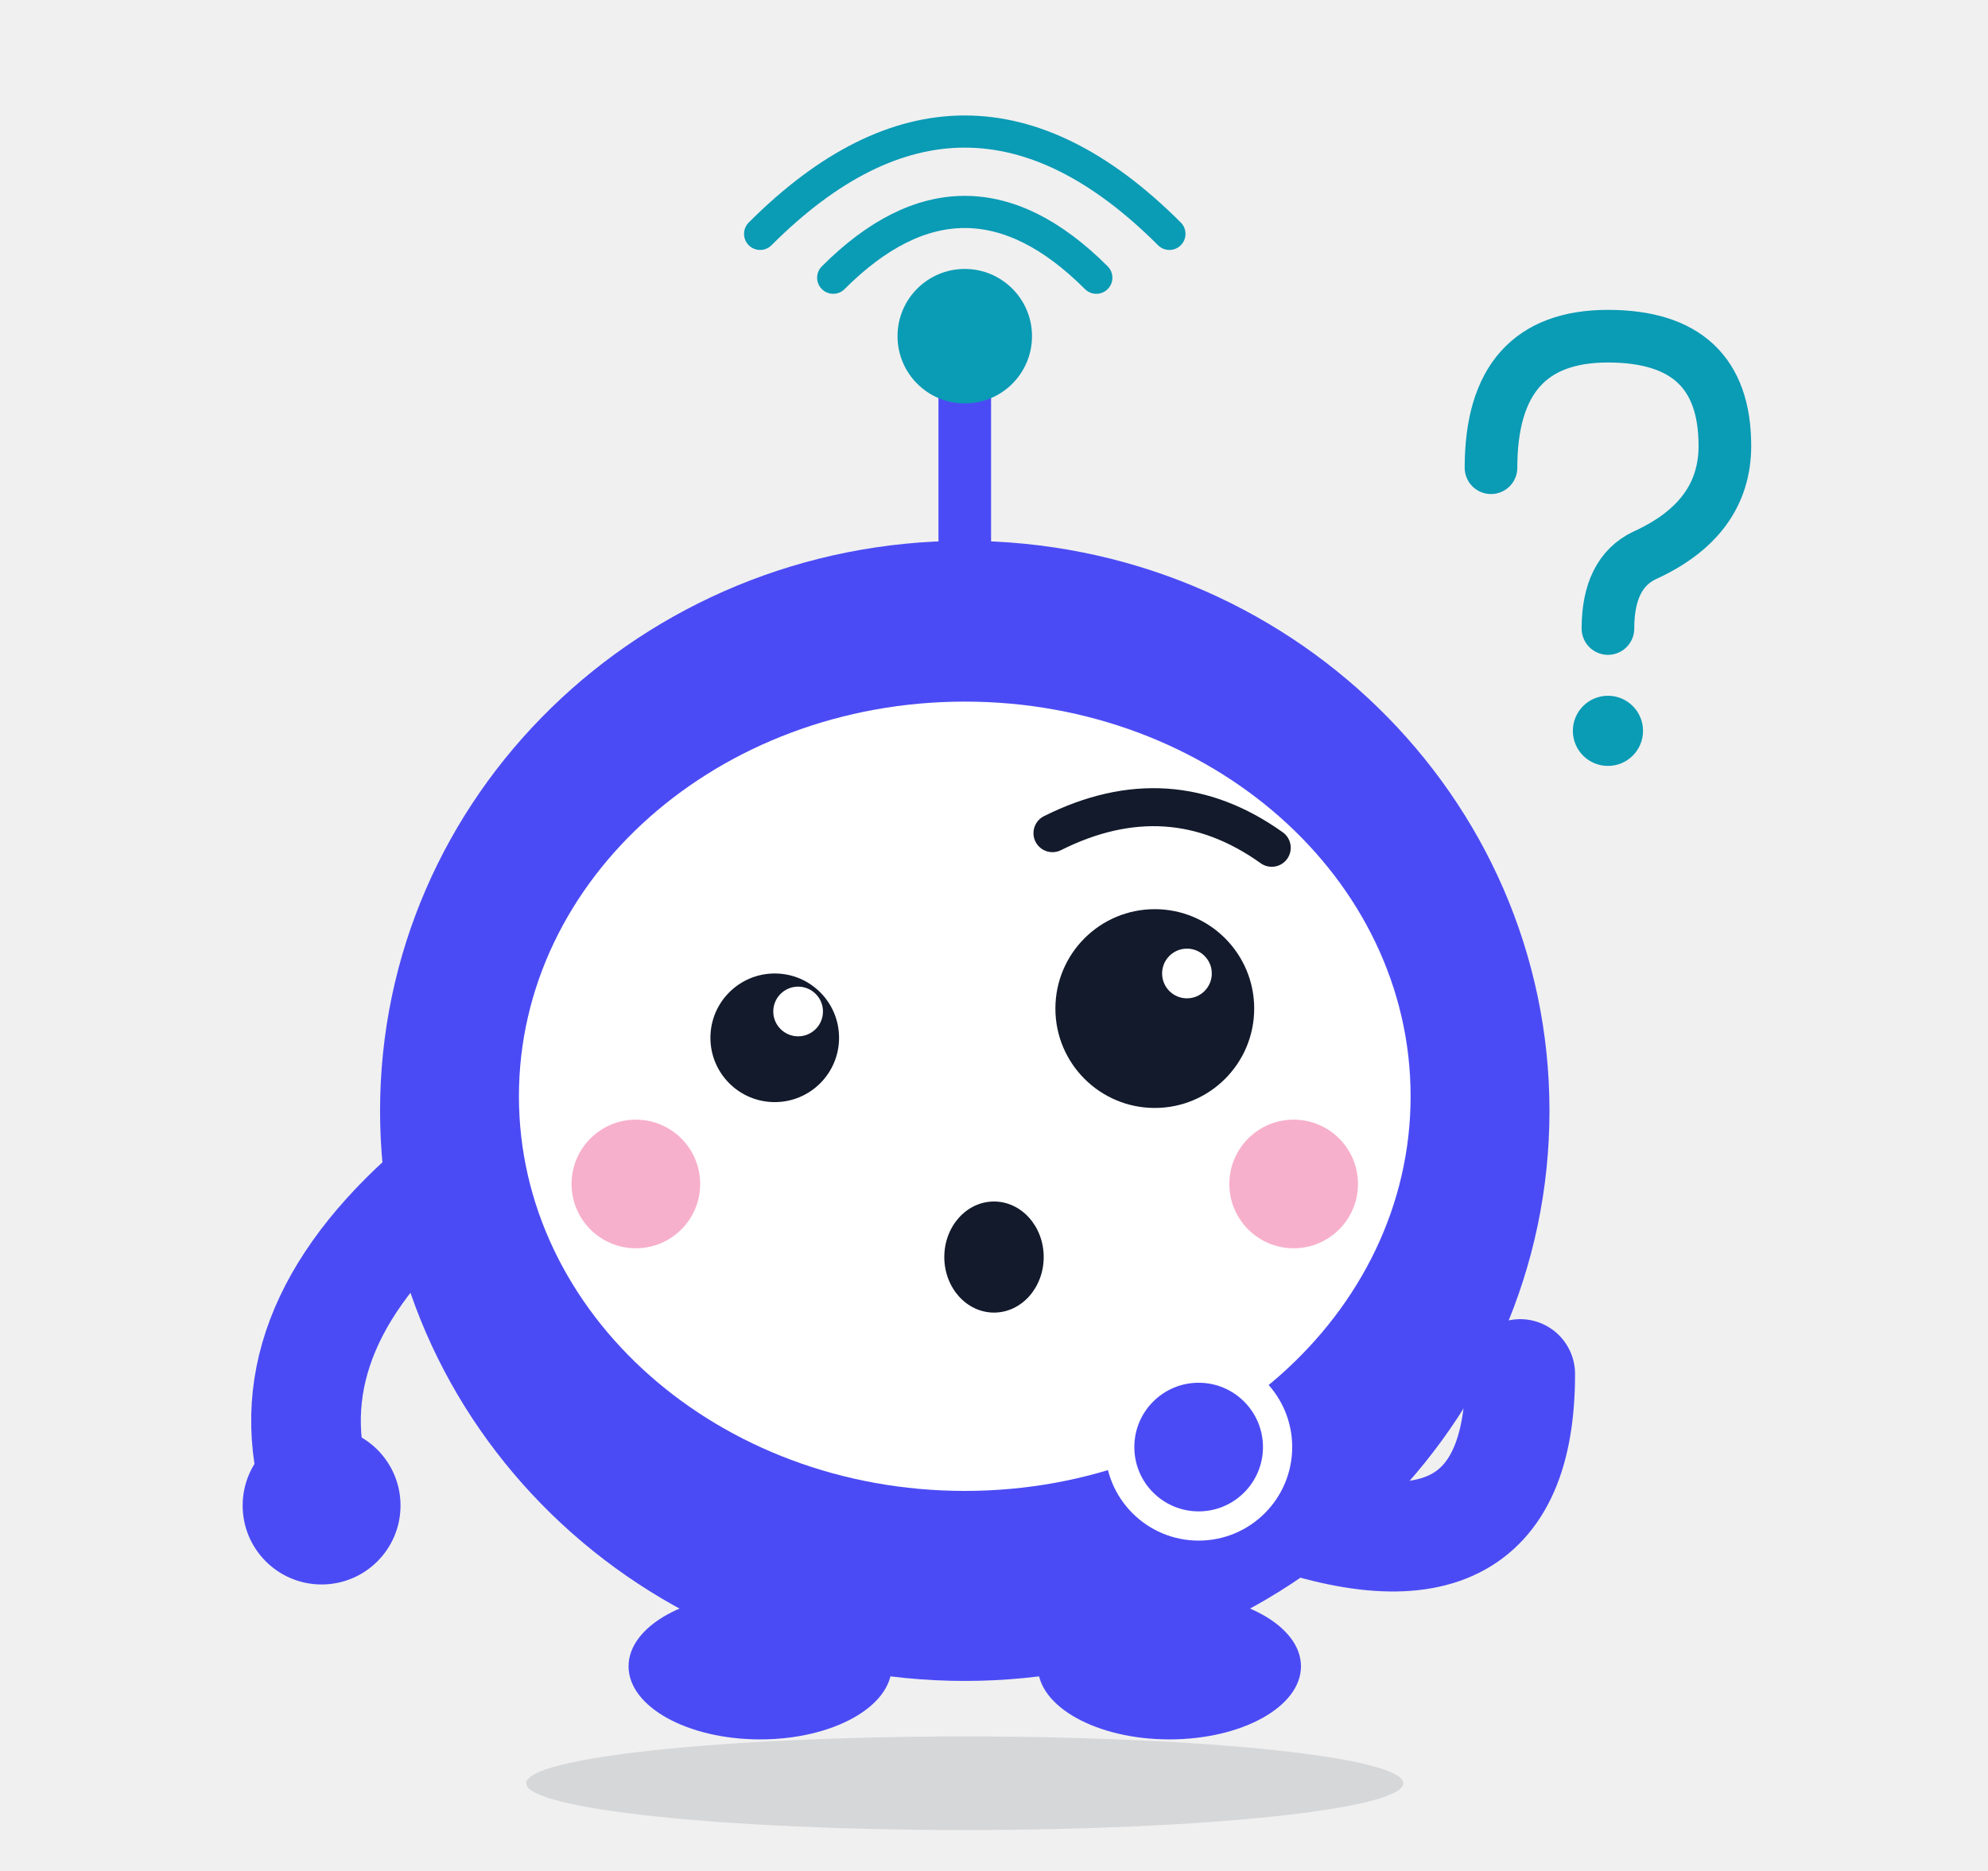
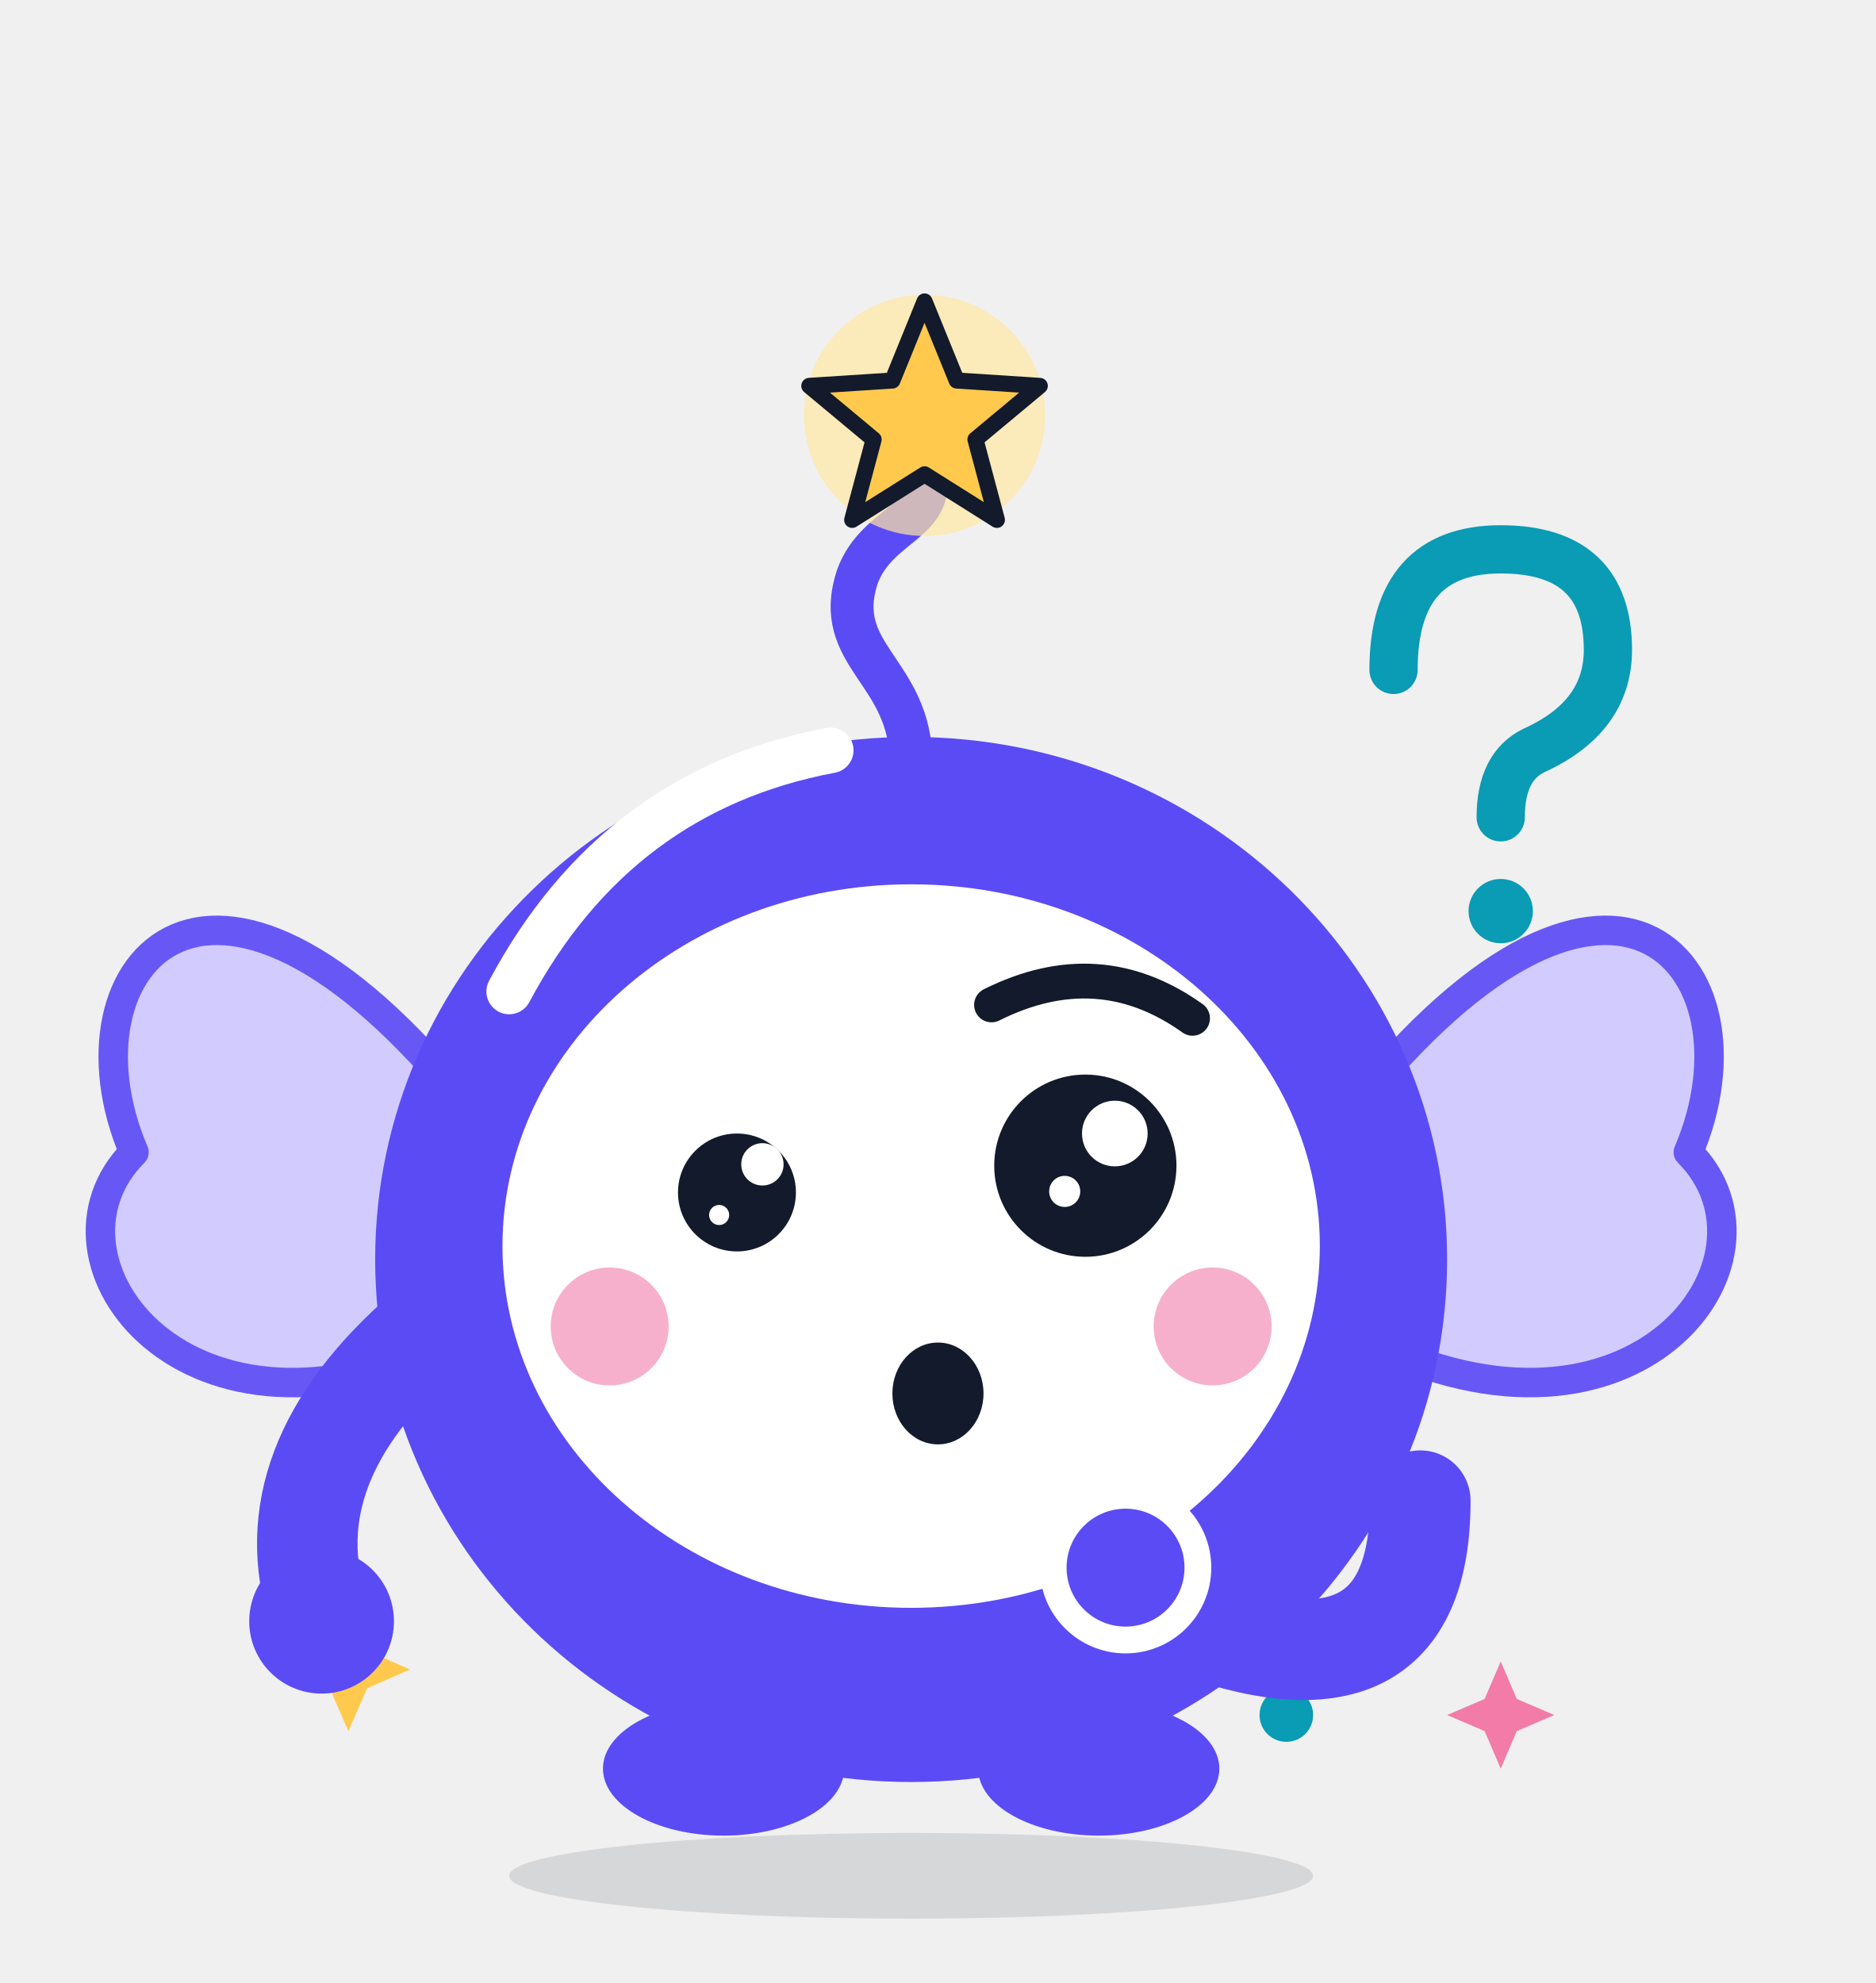
- <svg xmlns="http://www.w3.org/2000/svg" viewBox="-6 -10 136 128" width="272" height="256" role="img" aria-labelledby="t">
-   <style>.rd-all{transform-box:fill-box;transform-origin:50% 100%;animation:rd-float 2.4s ease-in-out infinite}
+ <svg xmlns="http://www.w3.org/2000/svg" viewBox="-8 -28 140 148" width="280" height="296" role="img" aria-labelledby="t">
+   <style>.rd-wingL{transform-box:fill-box;transform-origin:100% 70%;animation:rd-flapL .38s ease-in-out infinite alternate}
+ .rd-wingR{transform-box:fill-box;transform-origin:0% 70%;animation:rd-flapR .38s ease-in-out infinite alternate}
+ .rd-star{transform-box:fill-box;transform-origin:center;animation:rd-star 2.2s ease-in-out infinite}
+ .rd-dust{transform-box:fill-box;transform-origin:center;animation:rd-dust 3s ease-in infinite}.rd-dust.b{animation-delay:1s}.rd-dust.c{animation-delay:2s}
+ .rd-shine{animation:rd-shine 3s ease-in-out infinite}
+ .rd-all{transform-box:fill-box;transform-origin:50% 100%;animation:rd-float 2.4s ease-in-out infinite}
.rd-look{animation:rd-look 5s ease-in-out infinite}
.rd-swing{transform-box:fill-box;transform-origin:100% 0%;animation:rd-swing 1.6s ease-in-out infinite alternate}
.rd-tip{transform-box:fill-box;transform-origin:center;animation:rd-tip 1.2s ease-in-out infinite alternate}
.rd-cheek{animation:rd-cheek 2.4s ease-in-out infinite}
- .rd-look,.rd-eyes,.rd-mouth-t,.rd-wave,.rd-bulb,.rd-ping,.rd-spark,.rd-dot,.rd-drop,.rd-sym,.rd-armL,.rd-armR,.rd-q{transform-box:fill-box;transform-origin:center}
+ .rd-dust,.rd-look,.rd-eyes,.rd-mouth-t,.rd-wave,.rd-bulb,.rd-ping,.rd-spark,.rd-dot,.rd-drop,.rd-sym,.rd-armL,.rd-armR,.rd-q{transform-box:fill-box;transform-origin:center}
.rd-eyes{animation:rd-blink 3.2s infinite}
.rd-ping{animation:rd-ping 2.4s ease-out infinite;transform-origin:50% 100%}
.rd-ping.b{animation-delay:.5s}
.rd-wave{transform-origin:0% 100%;animation:rd-wave .55s ease-in-out infinite alternate}
.rd-mouth-t{animation:rd-talk .24s ease-in-out infinite alternate}
.rd-snd{animation:rd-fade 1s ease-in-out infinite}.rd-snd.b{animation-delay:.3s}
.rd-bulb{animation:rd-pop 1.4s ease-in-out infinite alternate}
.rd-dot{animation:rd-fade 1.6s ease-in-out infinite}.rd-dot.b{animation-delay:.25s}.rd-dot.c{animation-delay:.5s}
.rd-spark{animation:rd-twinkle 1.1s ease-in-out infinite alternate}.rd-spark.b{animation-delay:.35s}.rd-spark.c{animation-delay:.7s}
.rd-jump{animation:rd-jump .5s cubic-bezier(.3,0,.5,1) infinite alternate}
.rd-drop{animation:rd-drop 1.8s ease-in infinite}
.rd-sym{animation:rd-bob 1.8s ease-in-out infinite alternate}.rd-sym.b{animation-delay:.4s}.rd-sym.c{animation-delay:.8s}
.rd-q{animation:rd-tilt 1.6s ease-in-out infinite alternate}
.rd-point{transform-box:fill-box;transform-origin:0% 100%;animation:rd-point .8s ease-in-out infinite alternate}
.rd-fist{transform-box:fill-box;transform-origin:100% 100%;animation:rd-fist .5s ease-in-out infinite alternate}
@keyframes rd-float{0%,100%{transform:translateY(0) rotate(0deg) scale(1,1)}25%{transform:translateY(-5px) rotate(-2.5deg) scale(.98,1.03)}50%{transform:translateY(-7px) rotate(0deg) scale(1,1)}75%{transform:translateY(-5px) rotate(2.5deg) scale(.98,1.03)}}
+ @keyframes rd-flapL{from{transform:rotate(8deg) scaleX(1)}to{transform:rotate(-14deg) scaleX(.72)}}
+ @keyframes rd-flapR{from{transform:rotate(-8deg) scaleX(1)}to{transform:rotate(14deg) scaleX(.72)}}
+ @keyframes rd-star{0%,100%{transform:rotate(0deg) scale(1)}50%{transform:rotate(72deg) scale(1.22)}}
+ @keyframes rd-dust{0%{transform:translateY(8px) scale(.3);opacity:0}20%{opacity:1}100%{transform:translateY(-26px) scale(1) rotate(90deg);opacity:0}}
+ @keyframes rd-shine{0%,100%{opacity:.35}50%{opacity:.75}}
@keyframes rd-look{0%,30%,100%{transform:translateX(0)}38%,55%{transform:translateX(-2.5px)}63%,80%{transform:translateX(2.5px)}}
@keyframes rd-swing{from{transform:rotate(-12deg)}to{transform:rotate(10deg)}}
@keyframes rd-tip{from{transform:scale(.85)}to{transform:scale(1.25)}}
@keyframes rd-cheek{0%,100%{opacity:.35}50%{opacity:.75}}
@keyframes rd-blink{0%,93%,100%{transform:scaleY(1)}96.5%{transform:scaleY(.08)}}
@keyframes rd-ping{0%{opacity:.9;transform:scale(.5)}100%{opacity:0;transform:scale(1.25)}}
@keyframes rd-wave{from{transform:rotate(-18deg)}to{transform:rotate(24deg)}}
@keyframes rd-talk{from{transform:scaleY(.3)}to{transform:scaleY(1.4)}}
@keyframes rd-fade{0%,100%{opacity:.15}50%{opacity:1}}
@keyframes rd-pop{from{transform:scale(.8) rotate(-6deg)}to{transform:scale(1.2) rotate(6deg)}}
@keyframes rd-twinkle{from{transform:scale(.4) rotate(0deg);opacity:.3}to{transform:scale(1.1) rotate(25deg);opacity:1}}
@keyframes rd-jump{from{transform:translateY(0) scale(1.04,.96)}to{transform:translateY(-12px) scale(.97,1.04)}}
@keyframes rd-drop{0%{transform:translateY(-3px);opacity:0}25%{opacity:1}100%{transform:translateY(9px);opacity:0}}
@keyframes rd-bob{from{transform:translateY(4px) rotate(-8deg)}to{transform:translateY(-5px) rotate(8deg)}}
@keyframes rd-tilt{from{transform:rotate(-14deg) translateY(2px)}to{transform:rotate(14deg) translateY(-3px)}}
@keyframes rd-point{from{transform:rotate(4deg)}to{transform:rotate(-16deg)}}
@keyframes rd-fist{from{transform:rotate(-6deg)}to{transform:rotate(16deg)}}
@media (prefers-reduced-motion:reduce){.rd-all,.rd-all *{animation:none!important}}</style>
  <ellipse cx="60" cy="112" rx="30" ry="3.2" fill="#121A2B" opacity=".12" />
  <g class="rd-all">
    <g>
-       <path d="M60 28 V15" stroke="#4B4BF5" stroke-width="3.6" stroke-linecap="round" />
-       <path class="rd-ping" d="M51 9 Q60 0 69 9" fill="none" stroke="#0A9BB5" stroke-width="2.2" stroke-linecap="round" />
-       <path class="rd-ping b" d="M46 6 Q60 -8 74 6" fill="none" stroke="#0A9BB5" stroke-width="2.2" stroke-linecap="round" />
-       <circle class="rd-tip" cx="60" cy="13" r="4.6" fill="#0A9BB5" />
-       <ellipse cx="46" cy="104" rx="9" ry="5" fill="#4B4BF5" />
-       <ellipse cx="74" cy="104" rx="9" ry="5" fill="#4B4BF5" />
+       <path class="rd-wingL" d="M28 56 C8 30 -4 44 2 58 C-6 66 6 82 26 72 Z" fill="#CFC8FF" stroke="#5B4BF5" stroke-width="2.2" stroke-linejoin="round" opacity=".92" />
+       <path class="rd-wingR" d="M92 56 C112 30 124 44 118 58 C126 66 114 82 94 72 Z" fill="#CFC8FF" stroke="#5B4BF5" stroke-width="2.2" stroke-linejoin="round" opacity=".92" />
+       <path d="M60 29 C60 22 54 21 56 15 C57.5 11 62 11 61 7" fill="none" stroke="#5B4BF5" stroke-width="3.2" stroke-linecap="round" />
+       <circle class="rd-ping" cx="61" cy="3" r="9" fill="#FFE7A3" opacity=".7" />
+       <path class="rd-star" d="M61 -5.5 L63.4 0.4 L69.6 0.8 L64.8 4.8 L66.4 10.8 L61 7.4 L55.6 10.8 L57.2 4.8 L52.4 0.8 L58.6 0.4 Z" fill="#FFC94D" stroke="#121A2B" stroke-width="1.2" stroke-linejoin="round" />
+       <path class="rd-dust" d="M18 92 l1.4 3.2 l3.2 1.4 l-3.2 1.4 l-1.4 3.2 l-1.4 -3.2 l-3.2 -1.4 l3.2 -1.4 z" fill="#FFC94D" />
+       <path class="rd-dust b" d="M104 96 l1.2 2.8 l2.8 1.2 l-2.8 1.2 l-1.2 2.8 l-1.2 -2.8 l-2.8 -1.2 l2.8 -1.2 z" fill="#F27BA8" />
+       <circle class="rd-dust c" cx="88" cy="100" r="2" fill="#0A9BB5" />
+       <ellipse cx="46" cy="104" rx="9" ry="5" fill="#5B4BF5" />
+       <ellipse cx="74" cy="104" rx="9" ry="5" fill="#5B4BF5" />
      <g class="rd-swing">
-         <path d="M23 72 Q12 82 16 93" fill="none" stroke="#4B4BF5" stroke-width="7.5" stroke-linecap="round" />
-         <circle cx="16" cy="93" r="5.4" fill="#4B4BF5" />
+         <path d="M23 72 Q12 82 16 93" fill="none" stroke="#5B4BF5" stroke-width="7.5" stroke-linecap="round" />
+         <circle cx="16" cy="93" r="5.4" fill="#5B4BF5" />
      </g>
-       <ellipse cx="60" cy="66" rx="40" ry="39" fill="#4B4BF5" />
+       <ellipse cx="60" cy="66" rx="40" ry="39" fill="#5B4BF5" />
+       <path class="rd-shine" d="M30 46 Q38 31 54 28" fill="none" stroke="#FFFFFF" stroke-width="3.4" stroke-linecap="round" />
      <ellipse cx="60" cy="65" rx="30.5" ry="27" fill="#FFFFFF" />
      <g class="rd-cheek">
        <circle cx="37.5" cy="71" r="4.4" fill="#F27BA8" opacity=".6" />
        <circle cx="82.5" cy="71" r="4.4" fill="#F27BA8" opacity=".6" />
      </g>
      <g class="rd-look">
        <g class="rd-eyes">
          <circle cx="47" cy="61" r="4.4" fill="#121A2B" />
-           <circle cx="48.6" cy="59.2" r="1.7" fill="#FFFFFF" />
+           <circle cx="48.9" cy="58.9" r="1.58" fill="#FFFFFF" />
+           <circle cx="45.67" cy="62.68" r="0.75" fill="#FFFFFF" />
          <circle cx="73" cy="59" r="6.8" fill="#121A2B" />
-           <circle cx="75.2" cy="56.6" r="1.7" fill="#FFFFFF" />
+           <circle cx="75.2" cy="56.6" r="2.45" fill="#FFFFFF" />
+           <circle cx="71.46" cy="60.92" r="1.16" fill="#FFFFFF" />
          <path d="M66 47 Q74 43 81 48" fill="none" stroke="#121A2B" stroke-width="2.6" stroke-linecap="round" />
        </g>
      </g>
      <ellipse cx="62" cy="76" rx="3.4" ry="3.8" fill="#121A2B" />
      <g>
-         <path d="M98 84 Q98 100 80 93" fill="none" stroke="#4B4BF5" stroke-width="7.5" stroke-linecap="round" />
-         <circle cx="76" cy="89" r="5.4" fill="#4B4BF5" stroke="#FFFFFF" stroke-width="2" />
+         <path d="M98 84 Q98 100 80 93" fill="none" stroke="#5B4BF5" stroke-width="7.5" stroke-linecap="round" />
+         <circle cx="76" cy="89" r="5.4" fill="#5B4BF5" stroke="#FFFFFF" stroke-width="2" />
      </g>
      <g class="rd-q">
        <path d="M96 22 q0 -9 8 -9 q8 0 8 7.5 q0 5 -5.5 7.5 q-2.5 1.2 -2.5 5" fill="none" stroke="#0A9BB5" stroke-width="3.6" stroke-linecap="round" />
        <circle cx="104" cy="40" r="2.4" fill="#0A9BB5" />
      </g>
    </g>
  </g>
</svg>
